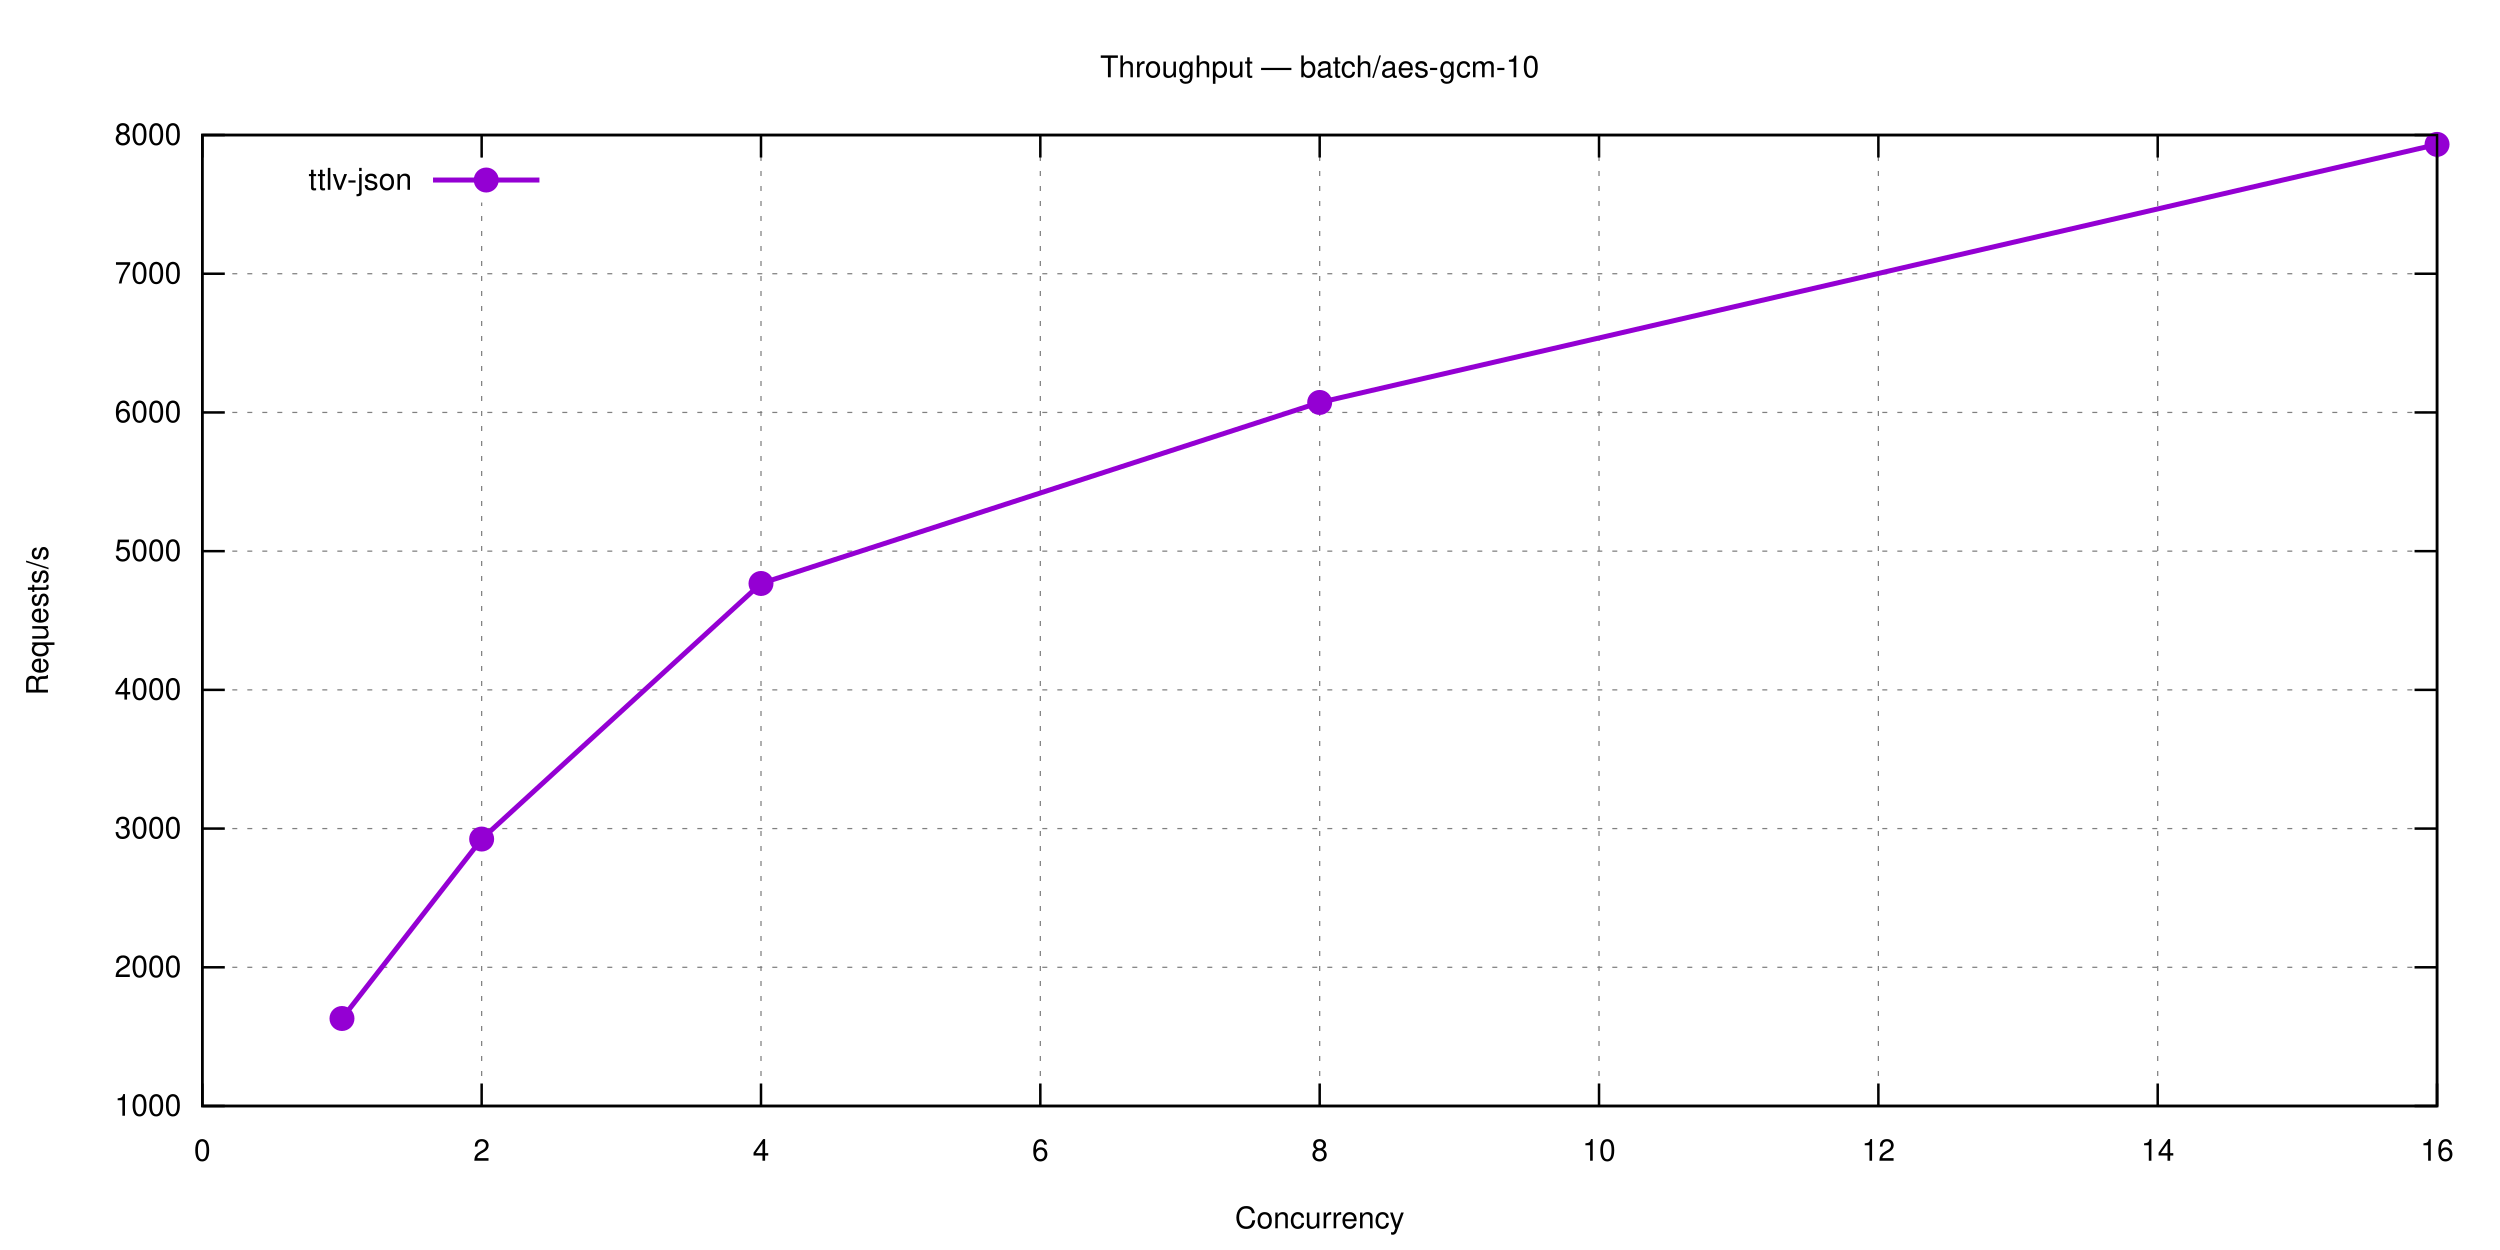
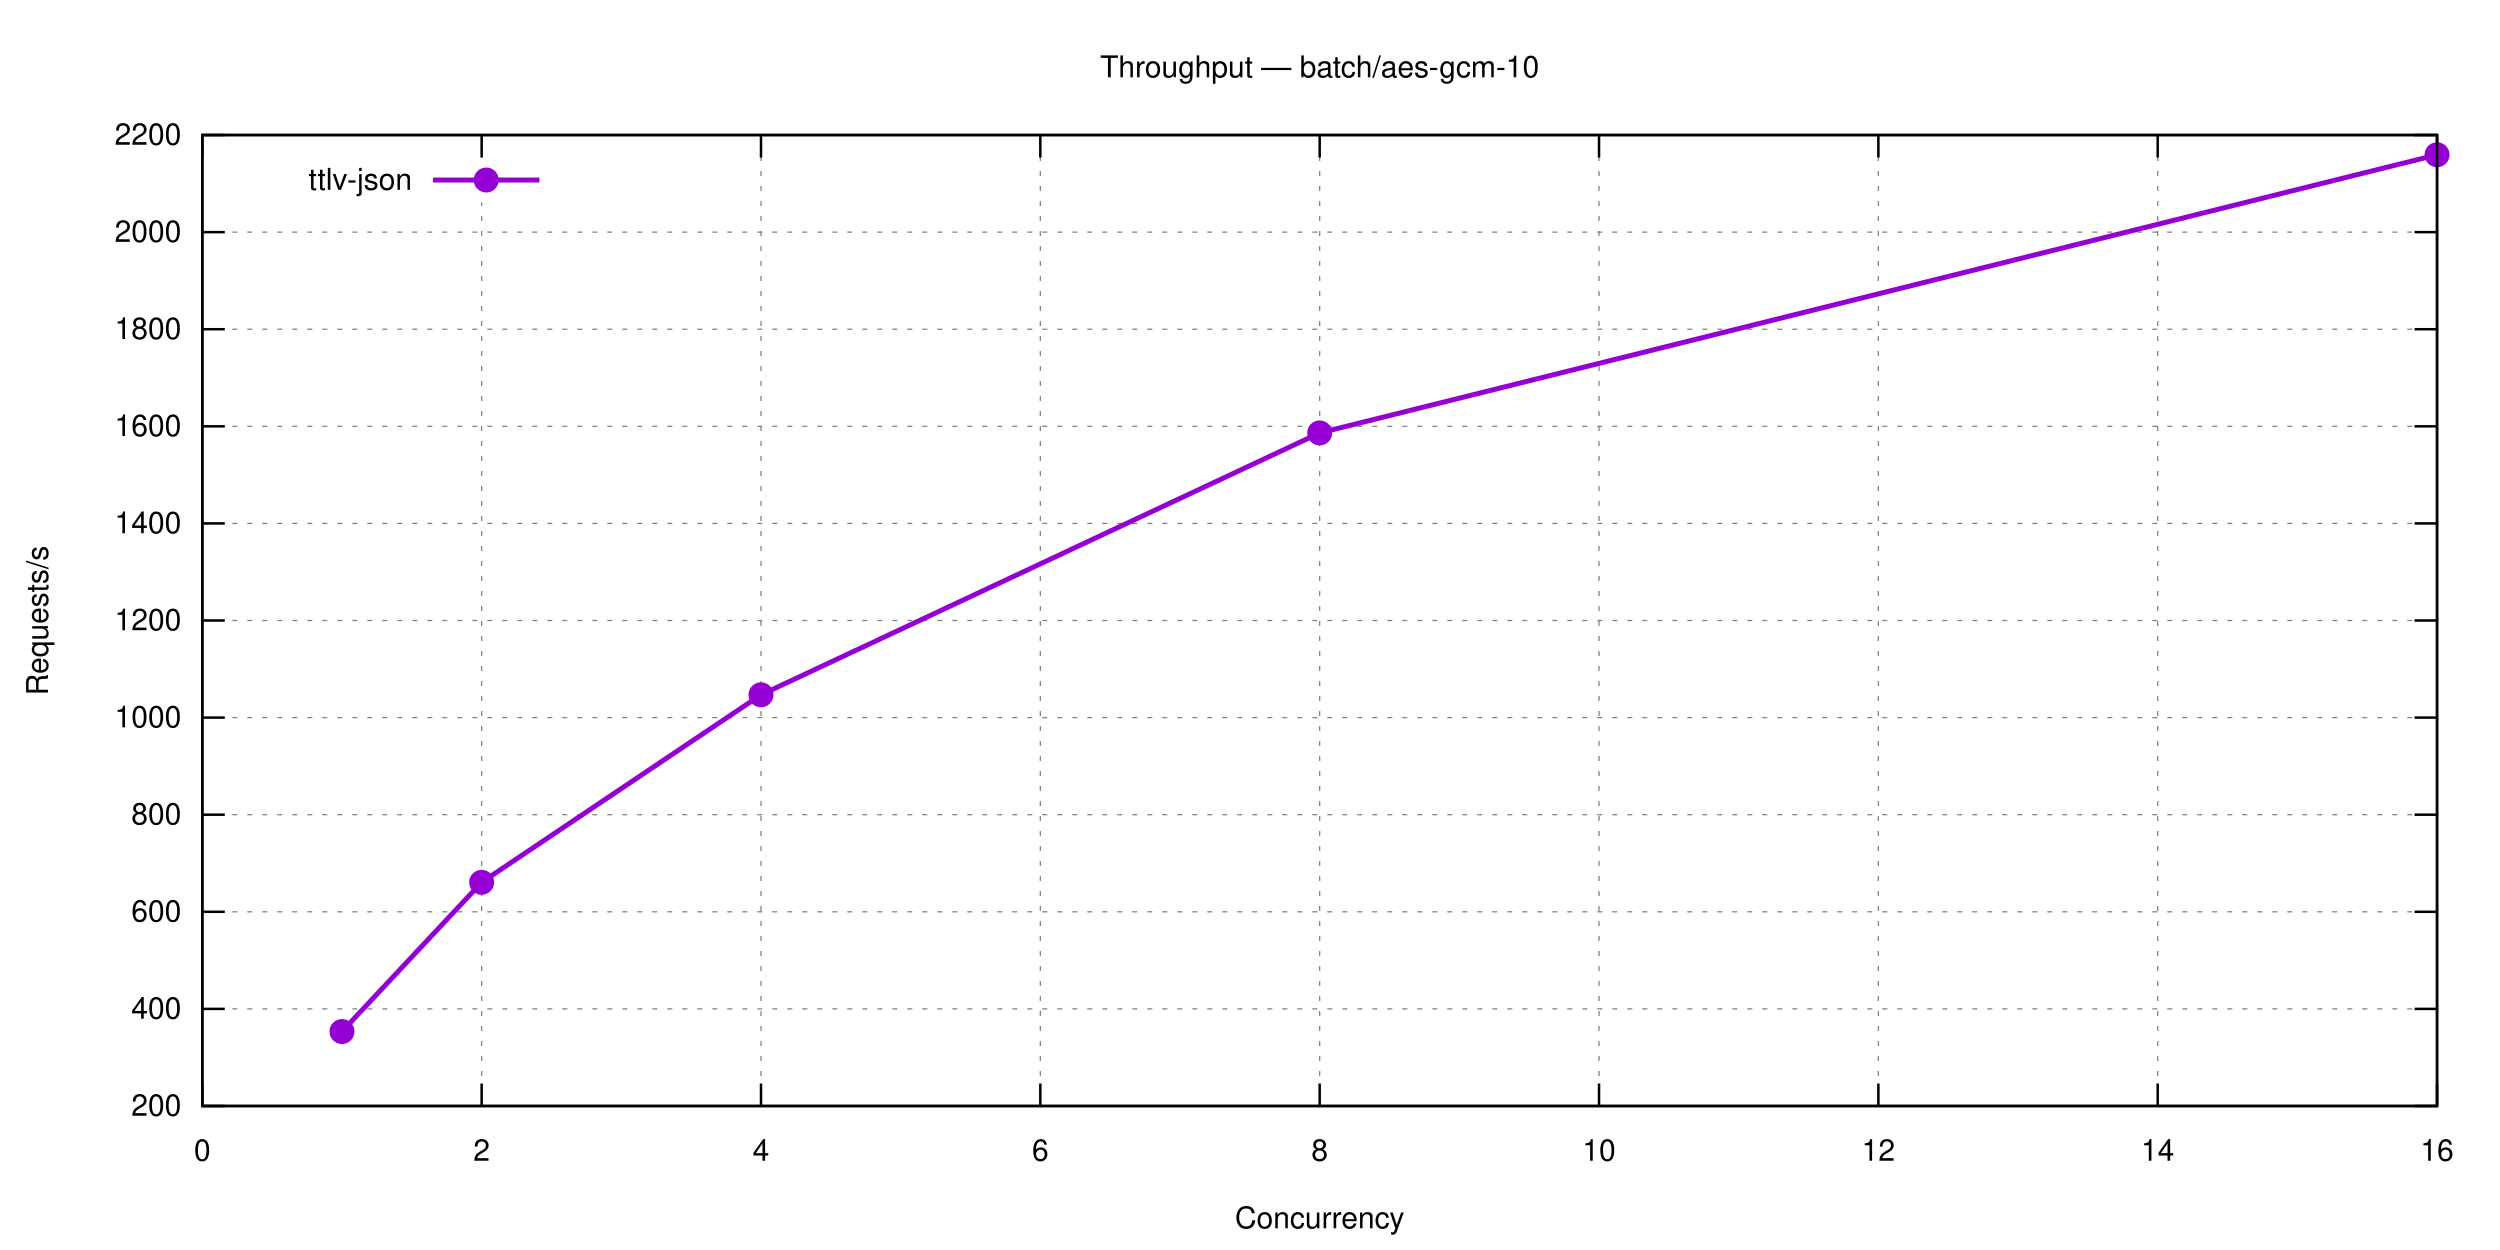
<svg xmlns="http://www.w3.org/2000/svg" xmlns:xlink="http://www.w3.org/1999/xlink" width="1000" height="500" viewBox="0 0 1000 500">
  <g id="gnuplot_canvas">
    <rect x="0" y="0" width="1000" height="500" fill="none" />
    <defs>
      <circle id="gpDot" r="0.5" stroke-width="0.5" stroke="currentColor" />
      <path id="gpPt0" stroke-width="0.222" stroke="currentColor" d="M-1,0 h2 M0,-1 v2" />
      <path id="gpPt1" stroke-width="0.222" stroke="currentColor" d="M-1,-1 L1,1 M1,-1 L-1,1" />
      <path id="gpPt2" stroke-width="0.222" stroke="currentColor" d="M-1,0 L1,0 M0,-1 L0,1 M-1,-1 L1,1 M-1,1 L1,-1" />
      <rect id="gpPt3" stroke-width="0.222" stroke="currentColor" x="-1" y="-1" width="2" height="2" />
      <rect id="gpPt4" stroke-width="0.222" stroke="currentColor" fill="currentColor" x="-1" y="-1" width="2" height="2" />
      <circle id="gpPt5" stroke-width="0.222" stroke="currentColor" cx="0" cy="0" r="1" />
      <use xlink:href="#gpPt5" id="gpPt6" fill="currentColor" stroke="none" />
      <path id="gpPt7" stroke-width="0.222" stroke="currentColor" d="M0,-1.33 L-1.33,0.67 L1.33,0.67 z" />
      <use xlink:href="#gpPt7" id="gpPt8" fill="currentColor" stroke="none" />
      <use xlink:href="#gpPt7" id="gpPt9" stroke="currentColor" transform="rotate(180)" />
      <use xlink:href="#gpPt9" id="gpPt10" fill="currentColor" stroke="none" />
      <use xlink:href="#gpPt3" id="gpPt11" stroke="currentColor" transform="rotate(45)" />
      <use xlink:href="#gpPt11" id="gpPt12" fill="currentColor" stroke="none" />
      <path id="gpPt13" stroke-width="0.222" stroke="currentColor" d="M0,1.330 L1.265,0.411 L0.782,-1.067 L-0.782,-1.076 L-1.265,0.411 z" />
      <use xlink:href="#gpPt13" id="gpPt14" fill="currentColor" stroke="none" />
      <filter id="textbox" filterUnits="objectBoundingBox" x="0" y="0" height="1" width="1">
        <feFlood flood-color="white" flood-opacity="1" result="bgnd" />
        <feComposite in="SourceGraphic" in2="bgnd" operator="atop" />
      </filter>
      <filter id="greybox" filterUnits="objectBoundingBox" x="0" y="0" height="1" width="1">
        <feFlood flood-color="lightgrey" flood-opacity="1" result="grey" />
        <feComposite in="SourceGraphic" in2="grey" operator="atop" />
      </filter>
    </defs>
    <g fill="none" color="white" stroke="currentColor" stroke-width="1.00" stroke-linecap="butt" stroke-linejoin="miter">
</g>
    <g fill="none" color="black" stroke="currentColor" stroke-width="1.00" stroke-linecap="butt" stroke-linejoin="miter">
</g>
    <g fill="none" color="black" stroke="black" stroke-width="0.50" stroke-linecap="butt" stroke-linejoin="miter">
</g>
    <g fill="none" color="gray" stroke="currentColor" stroke-width="0.50" stroke-linecap="butt" stroke-linejoin="miter">
      <path stroke="gray" stroke-dasharray="2,4" class="gridline" d="M80.92,442.40 L974.82,442.40  " />
    </g>
    <g fill="none" color="gray" stroke="gray" stroke-width="1.00" stroke-linecap="butt" stroke-linejoin="miter">
</g>
    <g fill="none" color="black" stroke="currentColor" stroke-width="1.00" stroke-linecap="butt" stroke-linejoin="miter">
      <path stroke="black" d="M80.92,442.40 L89.92,442.40 M974.82,442.40 L965.82,442.40  " />
      <g transform="translate(72.53,446.30)" stroke="none" fill="black" font-family="Helvetica" font-size="12.00" text-anchor="end">
        <text>
+           <tspan font-family="Helvetica"> 200</tspan>
+         </text>
+       </g>
+     </g>
+     <g fill="none" color="black" stroke="currentColor" stroke-width="1.00" stroke-linecap="butt" stroke-linejoin="miter">
+ </g>
+     <g fill="none" color="black" stroke="black" stroke-width="0.50" stroke-linecap="butt" stroke-linejoin="miter">
+ </g>
+     <g fill="none" color="gray" stroke="currentColor" stroke-width="0.50" stroke-linecap="butt" stroke-linejoin="miter">
+       <path stroke="gray" stroke-dasharray="2,4" class="gridline" d="M80.92,403.56 L974.82,403.56  " />
+     </g>
+     <g fill="none" color="gray" stroke="gray" stroke-width="1.00" stroke-linecap="butt" stroke-linejoin="miter">
+ </g>
+     <g fill="none" color="black" stroke="currentColor" stroke-width="1.00" stroke-linecap="butt" stroke-linejoin="miter">
+       <path stroke="black" d="M80.92,403.56 L89.92,403.56 M974.82,403.56 L965.82,403.56  " />
+       <g transform="translate(72.53,407.46)" stroke="none" fill="black" font-family="Helvetica" font-size="12.00" text-anchor="end">
+         <text>
+           <tspan font-family="Helvetica"> 400</tspan>
+         </text>
+       </g>
+     </g>
+     <g fill="none" color="black" stroke="currentColor" stroke-width="1.00" stroke-linecap="butt" stroke-linejoin="miter">
+ </g>
+     <g fill="none" color="black" stroke="black" stroke-width="0.50" stroke-linecap="butt" stroke-linejoin="miter">
+ </g>
+     <g fill="none" color="gray" stroke="currentColor" stroke-width="0.50" stroke-linecap="butt" stroke-linejoin="miter">
+       <path stroke="gray" stroke-dasharray="2,4" class="gridline" d="M80.92,364.72 L974.82,364.72  " />
+     </g>
+     <g fill="none" color="gray" stroke="gray" stroke-width="1.00" stroke-linecap="butt" stroke-linejoin="miter">
+ </g>
+     <g fill="none" color="black" stroke="currentColor" stroke-width="1.00" stroke-linecap="butt" stroke-linejoin="miter">
+       <path stroke="black" d="M80.92,364.72 L89.92,364.72 M974.82,364.72 L965.82,364.72  " />
+       <g transform="translate(72.53,368.62)" stroke="none" fill="black" font-family="Helvetica" font-size="12.00" text-anchor="end">
+         <text>
+           <tspan font-family="Helvetica"> 600</tspan>
+         </text>
+       </g>
+     </g>
+     <g fill="none" color="black" stroke="currentColor" stroke-width="1.00" stroke-linecap="butt" stroke-linejoin="miter">
+ </g>
+     <g fill="none" color="black" stroke="black" stroke-width="0.50" stroke-linecap="butt" stroke-linejoin="miter">
+ </g>
+     <g fill="none" color="gray" stroke="currentColor" stroke-width="0.50" stroke-linecap="butt" stroke-linejoin="miter">
+       <path stroke="gray" stroke-dasharray="2,4" class="gridline" d="M80.92,325.88 L974.82,325.88  " />
+     </g>
+     <g fill="none" color="gray" stroke="gray" stroke-width="1.00" stroke-linecap="butt" stroke-linejoin="miter">
+ </g>
+     <g fill="none" color="black" stroke="currentColor" stroke-width="1.00" stroke-linecap="butt" stroke-linejoin="miter">
+       <path stroke="black" d="M80.92,325.88 L89.92,325.88 M974.82,325.88 L965.82,325.88  " />
+       <g transform="translate(72.53,329.78)" stroke="none" fill="black" font-family="Helvetica" font-size="12.00" text-anchor="end">
+         <text>
+           <tspan font-family="Helvetica"> 800</tspan>
+         </text>
+       </g>
+     </g>
+     <g fill="none" color="black" stroke="currentColor" stroke-width="1.00" stroke-linecap="butt" stroke-linejoin="miter">
+ </g>
+     <g fill="none" color="black" stroke="black" stroke-width="0.50" stroke-linecap="butt" stroke-linejoin="miter">
+ </g>
+     <g fill="none" color="gray" stroke="currentColor" stroke-width="0.50" stroke-linecap="butt" stroke-linejoin="miter">
+       <path stroke="gray" stroke-dasharray="2,4" class="gridline" d="M80.92,287.04 L974.82,287.04  " />
+     </g>
+     <g fill="none" color="gray" stroke="gray" stroke-width="1.00" stroke-linecap="butt" stroke-linejoin="miter">
+ </g>
+     <g fill="none" color="black" stroke="currentColor" stroke-width="1.00" stroke-linecap="butt" stroke-linejoin="miter">
+       <path stroke="black" d="M80.92,287.04 L89.92,287.04 M974.82,287.04 L965.82,287.04  " />
+       <g transform="translate(72.53,290.94)" stroke="none" fill="black" font-family="Helvetica" font-size="12.00" text-anchor="end">
+         <text>
          <tspan font-family="Helvetica"> 1000</tspan>
        </text>
      </g>
    </g>
    <g fill="none" color="black" stroke="currentColor" stroke-width="1.00" stroke-linecap="butt" stroke-linejoin="miter">
</g>
    <g fill="none" color="black" stroke="black" stroke-width="0.50" stroke-linecap="butt" stroke-linejoin="miter">
</g>
    <g fill="none" color="gray" stroke="currentColor" stroke-width="0.50" stroke-linecap="butt" stroke-linejoin="miter">
-       <path stroke="gray" stroke-dasharray="2,4" class="gridline" d="M80.92,386.92 L974.82,386.92  " />
-     </g>
-     <g fill="none" color="gray" stroke="gray" stroke-width="1.00" stroke-linecap="butt" stroke-linejoin="miter">
- </g>
-     <g fill="none" color="black" stroke="currentColor" stroke-width="1.00" stroke-linecap="butt" stroke-linejoin="miter">
-       <path stroke="black" d="M80.92,386.92 L89.92,386.92 M974.82,386.92 L965.82,386.92  " />
-       <g transform="translate(72.53,390.82)" stroke="none" fill="black" font-family="Helvetica" font-size="12.00" text-anchor="end">
+       <path stroke="gray" stroke-dasharray="2,4" class="gridline" d="M80.92,248.20 L974.82,248.20  " />
+     </g>
+     <g fill="none" color="gray" stroke="gray" stroke-width="1.00" stroke-linecap="butt" stroke-linejoin="miter">
+ </g>
+     <g fill="none" color="black" stroke="currentColor" stroke-width="1.00" stroke-linecap="butt" stroke-linejoin="miter">
+       <path stroke="black" d="M80.92,248.20 L89.92,248.20 M974.82,248.20 L965.82,248.20  " />
+       <g transform="translate(72.53,252.10)" stroke="none" fill="black" font-family="Helvetica" font-size="12.00" text-anchor="end">
+         <text>
+           <tspan font-family="Helvetica"> 1200</tspan>
+         </text>
+       </g>
+     </g>
+     <g fill="none" color="black" stroke="currentColor" stroke-width="1.00" stroke-linecap="butt" stroke-linejoin="miter">
+ </g>
+     <g fill="none" color="black" stroke="black" stroke-width="0.50" stroke-linecap="butt" stroke-linejoin="miter">
+ </g>
+     <g fill="none" color="gray" stroke="currentColor" stroke-width="0.50" stroke-linecap="butt" stroke-linejoin="miter">
+       <path stroke="gray" stroke-dasharray="2,4" class="gridline" d="M80.92,209.37 L974.82,209.37  " />
+     </g>
+     <g fill="none" color="gray" stroke="gray" stroke-width="1.00" stroke-linecap="butt" stroke-linejoin="miter">
+ </g>
+     <g fill="none" color="black" stroke="currentColor" stroke-width="1.00" stroke-linecap="butt" stroke-linejoin="miter">
+       <path stroke="black" d="M80.92,209.37 L89.92,209.37 M974.82,209.37 L965.82,209.37  " />
+       <g transform="translate(72.53,213.27)" stroke="none" fill="black" font-family="Helvetica" font-size="12.00" text-anchor="end">
+         <text>
+           <tspan font-family="Helvetica"> 1400</tspan>
+         </text>
+       </g>
+     </g>
+     <g fill="none" color="black" stroke="currentColor" stroke-width="1.00" stroke-linecap="butt" stroke-linejoin="miter">
+ </g>
+     <g fill="none" color="black" stroke="black" stroke-width="0.50" stroke-linecap="butt" stroke-linejoin="miter">
+ </g>
+     <g fill="none" color="gray" stroke="currentColor" stroke-width="0.50" stroke-linecap="butt" stroke-linejoin="miter">
+       <path stroke="gray" stroke-dasharray="2,4" class="gridline" d="M80.92,170.53 L974.82,170.53  " />
+     </g>
+     <g fill="none" color="gray" stroke="gray" stroke-width="1.00" stroke-linecap="butt" stroke-linejoin="miter">
+ </g>
+     <g fill="none" color="black" stroke="currentColor" stroke-width="1.00" stroke-linecap="butt" stroke-linejoin="miter">
+       <path stroke="black" d="M80.92,170.53 L89.92,170.53 M974.82,170.53 L965.82,170.53  " />
+       <g transform="translate(72.53,174.43)" stroke="none" fill="black" font-family="Helvetica" font-size="12.00" text-anchor="end">
+         <text>
+           <tspan font-family="Helvetica"> 1600</tspan>
+         </text>
+       </g>
+     </g>
+     <g fill="none" color="black" stroke="currentColor" stroke-width="1.00" stroke-linecap="butt" stroke-linejoin="miter">
+ </g>
+     <g fill="none" color="black" stroke="black" stroke-width="0.50" stroke-linecap="butt" stroke-linejoin="miter">
+ </g>
+     <g fill="none" color="gray" stroke="currentColor" stroke-width="0.50" stroke-linecap="butt" stroke-linejoin="miter">
+       <path stroke="gray" stroke-dasharray="2,4" class="gridline" d="M80.92,131.69 L974.82,131.69  " />
+     </g>
+     <g fill="none" color="gray" stroke="gray" stroke-width="1.00" stroke-linecap="butt" stroke-linejoin="miter">
+ </g>
+     <g fill="none" color="black" stroke="currentColor" stroke-width="1.00" stroke-linecap="butt" stroke-linejoin="miter">
+       <path stroke="black" d="M80.92,131.69 L89.92,131.69 M974.82,131.69 L965.82,131.69  " />
+       <g transform="translate(72.53,135.59)" stroke="none" fill="black" font-family="Helvetica" font-size="12.00" text-anchor="end">
+         <text>
+           <tspan font-family="Helvetica"> 1800</tspan>
+         </text>
+       </g>
+     </g>
+     <g fill="none" color="black" stroke="currentColor" stroke-width="1.00" stroke-linecap="butt" stroke-linejoin="miter">
+ </g>
+     <g fill="none" color="black" stroke="black" stroke-width="0.50" stroke-linecap="butt" stroke-linejoin="miter">
+ </g>
+     <g fill="none" color="gray" stroke="currentColor" stroke-width="0.50" stroke-linecap="butt" stroke-linejoin="miter">
+       <path stroke="gray" stroke-dasharray="2,4" class="gridline" d="M80.92,92.85 L974.82,92.85  " />
+     </g>
+     <g fill="none" color="gray" stroke="gray" stroke-width="1.00" stroke-linecap="butt" stroke-linejoin="miter">
+ </g>
+     <g fill="none" color="black" stroke="currentColor" stroke-width="1.00" stroke-linecap="butt" stroke-linejoin="miter">
+       <path stroke="black" d="M80.92,92.85 L89.92,92.85 M974.82,92.85 L965.82,92.85  " />
+       <g transform="translate(72.53,96.75)" stroke="none" fill="black" font-family="Helvetica" font-size="12.00" text-anchor="end">
        <text>
          <tspan font-family="Helvetica"> 2000</tspan>
-         </text>
-       </g>
-     </g>
-     <g fill="none" color="black" stroke="currentColor" stroke-width="1.00" stroke-linecap="butt" stroke-linejoin="miter">
- </g>
-     <g fill="none" color="black" stroke="black" stroke-width="0.50" stroke-linecap="butt" stroke-linejoin="miter">
- </g>
-     <g fill="none" color="gray" stroke="currentColor" stroke-width="0.50" stroke-linecap="butt" stroke-linejoin="miter">
-       <path stroke="gray" stroke-dasharray="2,4" class="gridline" d="M80.92,331.43 L974.82,331.43  " />
-     </g>
-     <g fill="none" color="gray" stroke="gray" stroke-width="1.00" stroke-linecap="butt" stroke-linejoin="miter">
- </g>
-     <g fill="none" color="black" stroke="currentColor" stroke-width="1.00" stroke-linecap="butt" stroke-linejoin="miter">
-       <path stroke="black" d="M80.92,331.43 L89.92,331.43 M974.82,331.43 L965.82,331.43  " />
-       <g transform="translate(72.53,335.33)" stroke="none" fill="black" font-family="Helvetica" font-size="12.00" text-anchor="end">
-         <text>
-           <tspan font-family="Helvetica"> 3000</tspan>
-         </text>
-       </g>
-     </g>
-     <g fill="none" color="black" stroke="currentColor" stroke-width="1.00" stroke-linecap="butt" stroke-linejoin="miter">
- </g>
-     <g fill="none" color="black" stroke="black" stroke-width="0.50" stroke-linecap="butt" stroke-linejoin="miter">
- </g>
-     <g fill="none" color="gray" stroke="currentColor" stroke-width="0.50" stroke-linecap="butt" stroke-linejoin="miter">
-       <path stroke="gray" stroke-dasharray="2,4" class="gridline" d="M80.92,275.95 L974.82,275.95  " />
-     </g>
-     <g fill="none" color="gray" stroke="gray" stroke-width="1.00" stroke-linecap="butt" stroke-linejoin="miter">
- </g>
-     <g fill="none" color="black" stroke="currentColor" stroke-width="1.00" stroke-linecap="butt" stroke-linejoin="miter">
-       <path stroke="black" d="M80.92,275.95 L89.92,275.95 M974.82,275.95 L965.82,275.95  " />
-       <g transform="translate(72.53,279.85)" stroke="none" fill="black" font-family="Helvetica" font-size="12.00" text-anchor="end">
-         <text>
-           <tspan font-family="Helvetica"> 4000</tspan>
-         </text>
-       </g>
-     </g>
-     <g fill="none" color="black" stroke="currentColor" stroke-width="1.00" stroke-linecap="butt" stroke-linejoin="miter">
- </g>
-     <g fill="none" color="black" stroke="black" stroke-width="0.50" stroke-linecap="butt" stroke-linejoin="miter">
- </g>
-     <g fill="none" color="gray" stroke="currentColor" stroke-width="0.50" stroke-linecap="butt" stroke-linejoin="miter">
-       <path stroke="gray" stroke-dasharray="2,4" class="gridline" d="M80.92,220.46 L974.82,220.46  " />
-     </g>
-     <g fill="none" color="gray" stroke="gray" stroke-width="1.00" stroke-linecap="butt" stroke-linejoin="miter">
- </g>
-     <g fill="none" color="black" stroke="currentColor" stroke-width="1.00" stroke-linecap="butt" stroke-linejoin="miter">
-       <path stroke="black" d="M80.92,220.46 L89.92,220.46 M974.82,220.46 L965.82,220.46  " />
-       <g transform="translate(72.53,224.36)" stroke="none" fill="black" font-family="Helvetica" font-size="12.00" text-anchor="end">
-         <text>
-           <tspan font-family="Helvetica"> 5000</tspan>
-         </text>
-       </g>
-     </g>
-     <g fill="none" color="black" stroke="currentColor" stroke-width="1.00" stroke-linecap="butt" stroke-linejoin="miter">
- </g>
-     <g fill="none" color="black" stroke="black" stroke-width="0.50" stroke-linecap="butt" stroke-linejoin="miter">
- </g>
-     <g fill="none" color="gray" stroke="currentColor" stroke-width="0.50" stroke-linecap="butt" stroke-linejoin="miter">
-       <path stroke="gray" stroke-dasharray="2,4" class="gridline" d="M80.92,164.98 L974.82,164.98  " />
-     </g>
-     <g fill="none" color="gray" stroke="gray" stroke-width="1.00" stroke-linecap="butt" stroke-linejoin="miter">
- </g>
-     <g fill="none" color="black" stroke="currentColor" stroke-width="1.00" stroke-linecap="butt" stroke-linejoin="miter">
-       <path stroke="black" d="M80.92,164.98 L89.92,164.98 M974.82,164.98 L965.82,164.98  " />
-       <g transform="translate(72.53,168.88)" stroke="none" fill="black" font-family="Helvetica" font-size="12.00" text-anchor="end">
-         <text>
-           <tspan font-family="Helvetica"> 6000</tspan>
-         </text>
-       </g>
-     </g>
-     <g fill="none" color="black" stroke="currentColor" stroke-width="1.00" stroke-linecap="butt" stroke-linejoin="miter">
- </g>
-     <g fill="none" color="black" stroke="black" stroke-width="0.50" stroke-linecap="butt" stroke-linejoin="miter">
- </g>
-     <g fill="none" color="gray" stroke="currentColor" stroke-width="0.50" stroke-linecap="butt" stroke-linejoin="miter">
-       <path stroke="gray" stroke-dasharray="2,4" class="gridline" d="M80.92,109.49 L974.82,109.49  " />
-     </g>
-     <g fill="none" color="gray" stroke="gray" stroke-width="1.00" stroke-linecap="butt" stroke-linejoin="miter">
- </g>
-     <g fill="none" color="black" stroke="currentColor" stroke-width="1.00" stroke-linecap="butt" stroke-linejoin="miter">
-       <path stroke="black" d="M80.92,109.49 L89.92,109.49 M974.82,109.49 L965.82,109.49  " />
-       <g transform="translate(72.53,113.39)" stroke="none" fill="black" font-family="Helvetica" font-size="12.00" text-anchor="end">
-         <text>
-           <tspan font-family="Helvetica"> 7000</tspan>
        </text>
      </g>
    </g>
    <g fill="none" color="black" stroke="currentColor" stroke-width="1.00" stroke-linecap="butt" stroke-linejoin="miter">
</g>
    <g fill="none" color="black" stroke="black" stroke-width="0.50" stroke-linecap="butt" stroke-linejoin="miter">
</g>
    <g fill="none" color="gray" stroke="currentColor" stroke-width="0.50" stroke-linecap="butt" stroke-linejoin="miter">
      <path stroke="gray" stroke-dasharray="2,4" class="gridline" d="M80.92,54.01 L974.82,54.01  " />
    </g>
    <g fill="none" color="gray" stroke="gray" stroke-width="1.00" stroke-linecap="butt" stroke-linejoin="miter">
</g>
    <g fill="none" color="black" stroke="currentColor" stroke-width="1.00" stroke-linecap="butt" stroke-linejoin="miter">
      <path stroke="black" d="M80.92,54.01 L89.92,54.01 M974.82,54.01 L965.82,54.01  " />
      <g transform="translate(72.53,57.91)" stroke="none" fill="black" font-family="Helvetica" font-size="12.00" text-anchor="end">
        <text>
-           <tspan font-family="Helvetica"> 8000</tspan>
+           <tspan font-family="Helvetica"> 2200</tspan>
        </text>
      </g>
    </g>
    <g fill="none" color="black" stroke="currentColor" stroke-width="1.00" stroke-linecap="butt" stroke-linejoin="miter">
</g>
    <g fill="none" color="black" stroke="black" stroke-width="0.50" stroke-linecap="butt" stroke-linejoin="miter">
</g>
    <g fill="none" color="gray" stroke="currentColor" stroke-width="0.50" stroke-linecap="butt" stroke-linejoin="miter">
      <path stroke="gray" stroke-dasharray="2,4" class="gridline" d="M80.92,442.40 L80.92,54.01  " />
    </g>
    <g fill="none" color="gray" stroke="gray" stroke-width="1.00" stroke-linecap="butt" stroke-linejoin="miter">
</g>
    <g fill="none" color="black" stroke="currentColor" stroke-width="1.00" stroke-linecap="butt" stroke-linejoin="miter">
      <path stroke="black" d="M80.92,442.40 L80.92,433.40 M80.92,54.01 L80.92,63.01  " />
      <g transform="translate(80.92,464.30)" stroke="none" fill="black" font-family="Helvetica" font-size="12.00" text-anchor="middle">
        <text>
          <tspan font-family="Helvetica"> 0</tspan>
        </text>
      </g>
    </g>
    <g fill="none" color="black" stroke="currentColor" stroke-width="1.00" stroke-linecap="butt" stroke-linejoin="miter">
</g>
    <g fill="none" color="black" stroke="black" stroke-width="0.50" stroke-linecap="butt" stroke-linejoin="miter">
</g>
    <g fill="none" color="gray" stroke="currentColor" stroke-width="0.50" stroke-linecap="butt" stroke-linejoin="miter">
      <path stroke="gray" stroke-dasharray="2,4" class="gridline" d="M192.66,442.40 L192.66,81.01 M192.66,63.01 L192.66,54.01  " />
    </g>
    <g fill="none" color="gray" stroke="gray" stroke-width="1.00" stroke-linecap="butt" stroke-linejoin="miter">
</g>
    <g fill="none" color="black" stroke="currentColor" stroke-width="1.00" stroke-linecap="butt" stroke-linejoin="miter">
      <path stroke="black" d="M192.66,442.40 L192.66,433.40 M192.66,54.01 L192.66,63.01  " />
      <g transform="translate(192.66,464.30)" stroke="none" fill="black" font-family="Helvetica" font-size="12.00" text-anchor="middle">
        <text>
          <tspan font-family="Helvetica"> 2</tspan>
        </text>
      </g>
    </g>
    <g fill="none" color="black" stroke="currentColor" stroke-width="1.00" stroke-linecap="butt" stroke-linejoin="miter">
</g>
    <g fill="none" color="black" stroke="black" stroke-width="0.50" stroke-linecap="butt" stroke-linejoin="miter">
</g>
    <g fill="none" color="gray" stroke="currentColor" stroke-width="0.50" stroke-linecap="butt" stroke-linejoin="miter">
      <path stroke="gray" stroke-dasharray="2,4" class="gridline" d="M304.40,442.40 L304.40,54.01  " />
    </g>
    <g fill="none" color="gray" stroke="gray" stroke-width="1.00" stroke-linecap="butt" stroke-linejoin="miter">
</g>
    <g fill="none" color="black" stroke="currentColor" stroke-width="1.00" stroke-linecap="butt" stroke-linejoin="miter">
      <path stroke="black" d="M304.40,442.40 L304.40,433.40 M304.40,54.01 L304.40,63.01  " />
      <g transform="translate(304.40,464.30)" stroke="none" fill="black" font-family="Helvetica" font-size="12.00" text-anchor="middle">
        <text>
          <tspan font-family="Helvetica"> 4</tspan>
        </text>
      </g>
    </g>
    <g fill="none" color="black" stroke="currentColor" stroke-width="1.00" stroke-linecap="butt" stroke-linejoin="miter">
</g>
    <g fill="none" color="black" stroke="black" stroke-width="0.50" stroke-linecap="butt" stroke-linejoin="miter">
</g>
    <g fill="none" color="gray" stroke="currentColor" stroke-width="0.50" stroke-linecap="butt" stroke-linejoin="miter">
      <path stroke="gray" stroke-dasharray="2,4" class="gridline" d="M416.13,442.40 L416.13,54.01  " />
    </g>
    <g fill="none" color="gray" stroke="gray" stroke-width="1.00" stroke-linecap="butt" stroke-linejoin="miter">
</g>
    <g fill="none" color="black" stroke="currentColor" stroke-width="1.00" stroke-linecap="butt" stroke-linejoin="miter">
      <path stroke="black" d="M416.13,442.40 L416.13,433.40 M416.13,54.01 L416.13,63.01  " />
      <g transform="translate(416.13,464.30)" stroke="none" fill="black" font-family="Helvetica" font-size="12.00" text-anchor="middle">
        <text>
          <tspan font-family="Helvetica"> 6</tspan>
        </text>
      </g>
    </g>
    <g fill="none" color="black" stroke="currentColor" stroke-width="1.00" stroke-linecap="butt" stroke-linejoin="miter">
</g>
    <g fill="none" color="black" stroke="black" stroke-width="0.50" stroke-linecap="butt" stroke-linejoin="miter">
</g>
    <g fill="none" color="gray" stroke="currentColor" stroke-width="0.50" stroke-linecap="butt" stroke-linejoin="miter">
      <path stroke="gray" stroke-dasharray="2,4" class="gridline" d="M527.87,442.40 L527.87,54.01  " />
    </g>
    <g fill="none" color="gray" stroke="gray" stroke-width="1.00" stroke-linecap="butt" stroke-linejoin="miter">
</g>
    <g fill="none" color="black" stroke="currentColor" stroke-width="1.00" stroke-linecap="butt" stroke-linejoin="miter">
      <path stroke="black" d="M527.87,442.40 L527.87,433.40 M527.87,54.01 L527.87,63.01  " />
      <g transform="translate(527.87,464.30)" stroke="none" fill="black" font-family="Helvetica" font-size="12.00" text-anchor="middle">
        <text>
          <tspan font-family="Helvetica"> 8</tspan>
        </text>
      </g>
    </g>
    <g fill="none" color="black" stroke="currentColor" stroke-width="1.00" stroke-linecap="butt" stroke-linejoin="miter">
</g>
    <g fill="none" color="black" stroke="black" stroke-width="0.50" stroke-linecap="butt" stroke-linejoin="miter">
</g>
    <g fill="none" color="gray" stroke="currentColor" stroke-width="0.50" stroke-linecap="butt" stroke-linejoin="miter">
      <path stroke="gray" stroke-dasharray="2,4" class="gridline" d="M639.61,442.40 L639.61,54.01  " />
    </g>
    <g fill="none" color="gray" stroke="gray" stroke-width="1.00" stroke-linecap="butt" stroke-linejoin="miter">
</g>
    <g fill="none" color="black" stroke="currentColor" stroke-width="1.00" stroke-linecap="butt" stroke-linejoin="miter">
      <path stroke="black" d="M639.61,442.40 L639.61,433.40 M639.61,54.01 L639.61,63.01  " />
      <g transform="translate(639.61,464.30)" stroke="none" fill="black" font-family="Helvetica" font-size="12.00" text-anchor="middle">
        <text>
          <tspan font-family="Helvetica"> 10</tspan>
        </text>
      </g>
    </g>
    <g fill="none" color="black" stroke="currentColor" stroke-width="1.00" stroke-linecap="butt" stroke-linejoin="miter">
</g>
    <g fill="none" color="black" stroke="black" stroke-width="0.50" stroke-linecap="butt" stroke-linejoin="miter">
</g>
    <g fill="none" color="gray" stroke="currentColor" stroke-width="0.50" stroke-linecap="butt" stroke-linejoin="miter">
      <path stroke="gray" stroke-dasharray="2,4" class="gridline" d="M751.35,442.40 L751.35,54.01  " />
    </g>
    <g fill="none" color="gray" stroke="gray" stroke-width="1.00" stroke-linecap="butt" stroke-linejoin="miter">
</g>
    <g fill="none" color="black" stroke="currentColor" stroke-width="1.00" stroke-linecap="butt" stroke-linejoin="miter">
      <path stroke="black" d="M751.35,442.40 L751.35,433.40 M751.35,54.01 L751.35,63.01  " />
      <g transform="translate(751.35,464.30)" stroke="none" fill="black" font-family="Helvetica" font-size="12.00" text-anchor="middle">
        <text>
          <tspan font-family="Helvetica"> 12</tspan>
        </text>
      </g>
    </g>
    <g fill="none" color="black" stroke="currentColor" stroke-width="1.00" stroke-linecap="butt" stroke-linejoin="miter">
</g>
    <g fill="none" color="black" stroke="black" stroke-width="0.50" stroke-linecap="butt" stroke-linejoin="miter">
</g>
    <g fill="none" color="gray" stroke="currentColor" stroke-width="0.50" stroke-linecap="butt" stroke-linejoin="miter">
      <path stroke="gray" stroke-dasharray="2,4" class="gridline" d="M863.08,442.40 L863.08,54.01  " />
    </g>
    <g fill="none" color="gray" stroke="gray" stroke-width="1.00" stroke-linecap="butt" stroke-linejoin="miter">
</g>
    <g fill="none" color="black" stroke="currentColor" stroke-width="1.00" stroke-linecap="butt" stroke-linejoin="miter">
      <path stroke="black" d="M863.08,442.40 L863.08,433.40 M863.08,54.01 L863.08,63.01  " />
      <g transform="translate(863.08,464.30)" stroke="none" fill="black" font-family="Helvetica" font-size="12.00" text-anchor="middle">
        <text>
          <tspan font-family="Helvetica"> 14</tspan>
        </text>
      </g>
    </g>
    <g fill="none" color="black" stroke="currentColor" stroke-width="1.00" stroke-linecap="butt" stroke-linejoin="miter">
</g>
    <g fill="none" color="black" stroke="black" stroke-width="0.50" stroke-linecap="butt" stroke-linejoin="miter">
</g>
    <g fill="none" color="gray" stroke="currentColor" stroke-width="0.50" stroke-linecap="butt" stroke-linejoin="miter">
      <path stroke="gray" stroke-dasharray="2,4" class="gridline" d="M974.82,442.40 L974.82,54.01  " />
    </g>
    <g fill="none" color="gray" stroke="gray" stroke-width="1.00" stroke-linecap="butt" stroke-linejoin="miter">
</g>
    <g fill="none" color="black" stroke="currentColor" stroke-width="1.00" stroke-linecap="butt" stroke-linejoin="miter">
      <path stroke="black" d="M974.82,442.40 L974.82,433.40 M974.82,54.01 L974.82,63.01  " />
      <g transform="translate(974.82,464.30)" stroke="none" fill="black" font-family="Helvetica" font-size="12.00" text-anchor="middle">
        <text>
          <tspan font-family="Helvetica"> 16</tspan>
        </text>
      </g>
    </g>
    <g fill="none" color="black" stroke="currentColor" stroke-width="1.00" stroke-linecap="butt" stroke-linejoin="miter">
</g>
    <g fill="none" color="black" stroke="currentColor" stroke-width="1.00" stroke-linecap="butt" stroke-linejoin="miter">
      <path stroke="black" d="M80.92,54.01 L80.92,442.40 L974.82,442.40 L974.82,54.01 L80.92,54.01 Z  " />
    </g>
    <g fill="none" color="black" stroke="currentColor" stroke-width="1.00" stroke-linecap="butt" stroke-linejoin="miter">
</g>
    <g id="gnuplot_plot_1">
      <g fill="none" color="white" stroke="black" stroke-width="2.00" stroke-linecap="butt" stroke-linejoin="miter">
</g>
      <g fill="none" color="black" stroke="currentColor" stroke-width="2.00" stroke-linecap="butt" stroke-linejoin="miter">
        <g transform="translate(164.82,75.91)" stroke="none" fill="black" font-family="Helvetica" font-size="12.00" text-anchor="end">
          <text>
            <tspan font-family="Helvetica">ttlv-json</tspan>
          </text>
        </g>
      </g>
      <g fill="none" color="black" stroke="currentColor" stroke-width="2.00" stroke-linecap="butt" stroke-linejoin="miter">
-         <path stroke="rgb(148,   0, 211)" d="M173.21,72.01 L215.77,72.01 M136.79,407.40 L192.66,335.62 L304.40,233.39 L527.87,160.98 L974.82,57.76  " />
-         <use xlink:href="#gpPt6" transform="translate(136.79,407.40) scale(4.50)" color="rgb(148,   0, 211)" />
-         <use xlink:href="#gpPt6" transform="translate(192.66,335.62) scale(4.50)" color="rgb(148,   0, 211)" />
-         <use xlink:href="#gpPt6" transform="translate(304.40,233.39) scale(4.50)" color="rgb(148,   0, 211)" />
-         <use xlink:href="#gpPt6" transform="translate(527.87,160.98) scale(4.50)" color="rgb(148,   0, 211)" />
-         <use xlink:href="#gpPt6" transform="translate(974.82,57.76) scale(4.50)" color="rgb(148,   0, 211)" />
+         <path stroke="rgb(148,   0, 211)" d="M173.21,72.01 L215.77,72.01 M136.79,412.61 L192.66,352.93 L304.40,277.92 L527.87,173.17 L974.82,61.90  " />
+         <use xlink:href="#gpPt6" transform="translate(136.79,412.61) scale(4.50)" color="rgb(148,   0, 211)" />
+         <use xlink:href="#gpPt6" transform="translate(192.66,352.93) scale(4.50)" color="rgb(148,   0, 211)" />
+         <use xlink:href="#gpPt6" transform="translate(304.40,277.92) scale(4.50)" color="rgb(148,   0, 211)" />
+         <use xlink:href="#gpPt6" transform="translate(527.87,173.17) scale(4.50)" color="rgb(148,   0, 211)" />
+         <use xlink:href="#gpPt6" transform="translate(974.82,61.90) scale(4.50)" color="rgb(148,   0, 211)" />
        <use xlink:href="#gpPt6" transform="translate(194.49,72.01) scale(4.50)" color="rgb(148,   0, 211)" />
      </g>
    </g>
    <g fill="none" color="black" stroke="currentColor" stroke-width="2.00" stroke-linecap="butt" stroke-linejoin="miter">
</g>
    <g fill="none" color="black" stroke="black" stroke-width="1.00" stroke-linecap="butt" stroke-linejoin="miter">
</g>
    <g fill="none" color="black" stroke="currentColor" stroke-width="1.00" stroke-linecap="butt" stroke-linejoin="miter">
      <path stroke="black" d="M80.92,54.01 L80.92,442.40 L974.82,442.40 L974.82,54.01 L80.92,54.01 Z  " />
      <g transform="translate(19.18,248.21) rotate(270.00)" stroke="none" fill="black" font-family="Helvetica" font-size="12.00" text-anchor="middle">
        <text>
          <tspan font-family="Helvetica">Requests/s</tspan>
        </text>
      </g>
    </g>
    <g fill="none" color="black" stroke="currentColor" stroke-width="1.00" stroke-linecap="butt" stroke-linejoin="miter">
      <g transform="translate(527.87,491.30)" stroke="none" fill="black" font-family="Helvetica" font-size="12.00" text-anchor="middle">
        <text>
          <tspan font-family="Helvetica">Concurrency</tspan>
        </text>
      </g>
    </g>
    <g fill="none" color="black" stroke="currentColor" stroke-width="1.00" stroke-linecap="butt" stroke-linejoin="miter">
</g>
    <g fill="none" color="black" stroke="currentColor" stroke-width="1.00" stroke-linecap="butt" stroke-linejoin="miter">
      <g transform="translate(527.87,30.91)" stroke="none" fill="black" font-family="Helvetica" font-size="12.00" text-anchor="middle">
        <text>
          <tspan font-family="Helvetica">Throughput — batch/aes-gcm-10</tspan>
        </text>
      </g>
    </g>
    <g fill="none" color="black" stroke="currentColor" stroke-width="1.00" stroke-linecap="butt" stroke-linejoin="miter">
</g>
  </g>
</svg>
